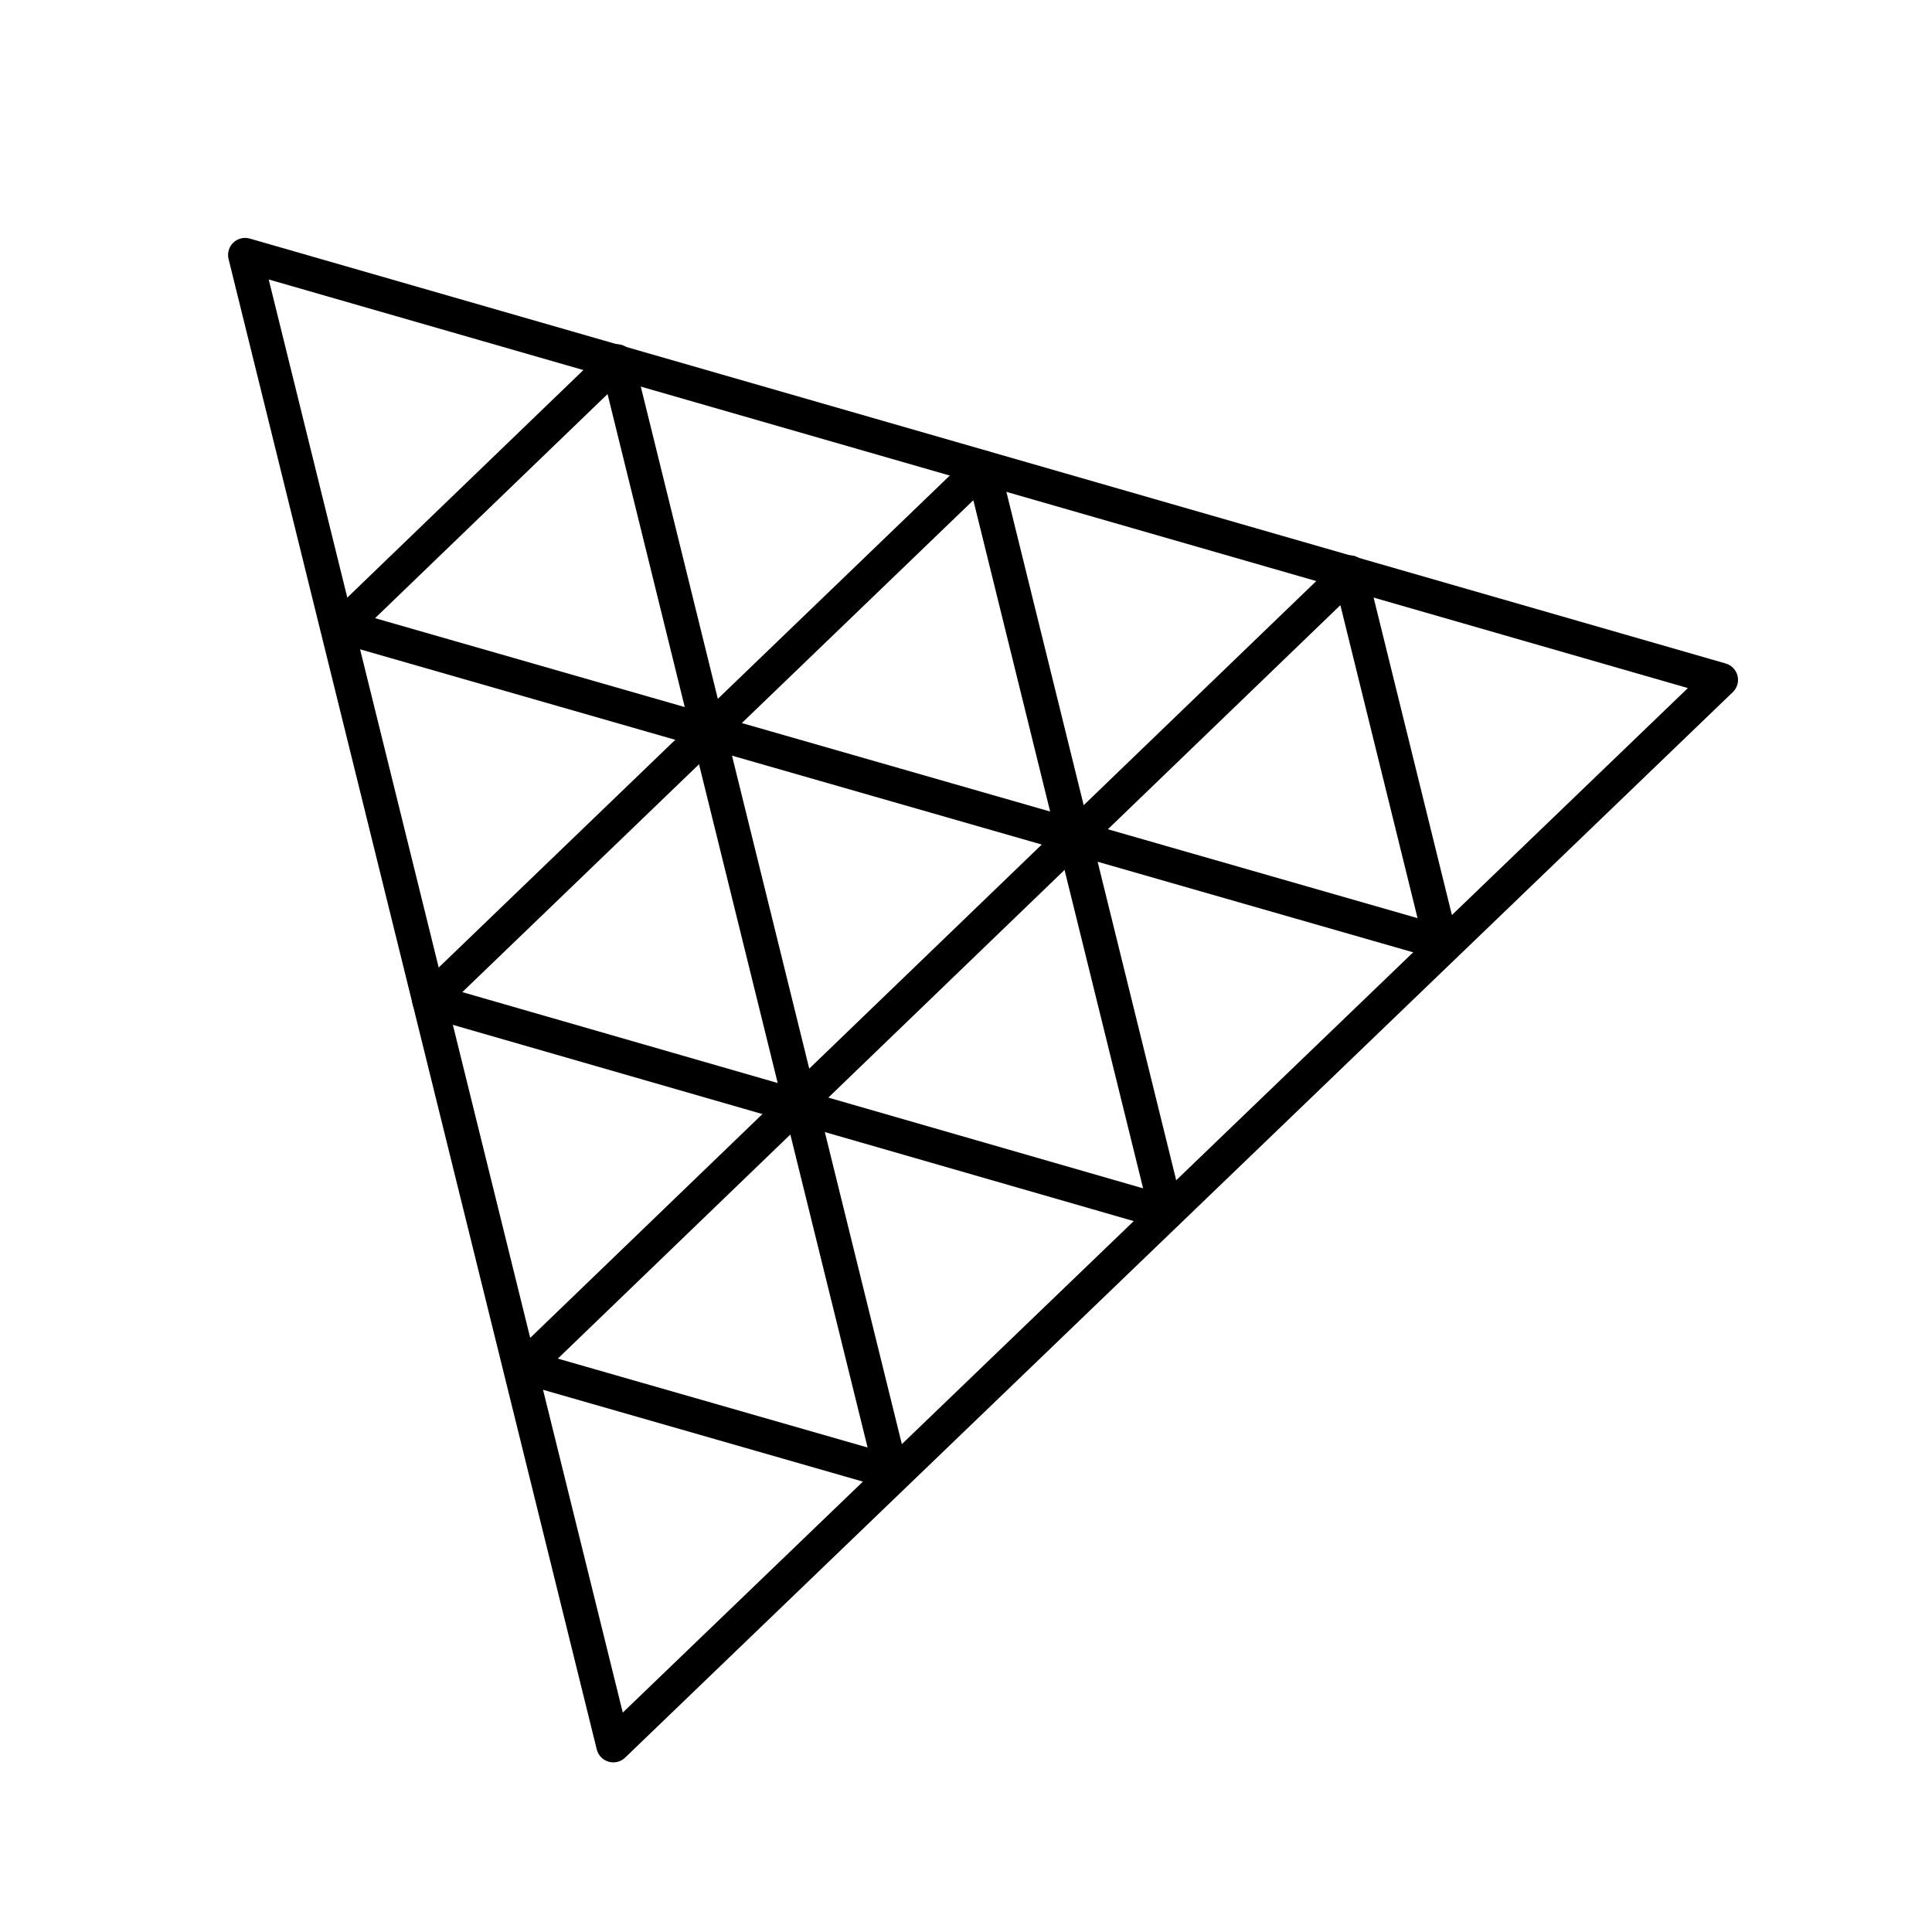
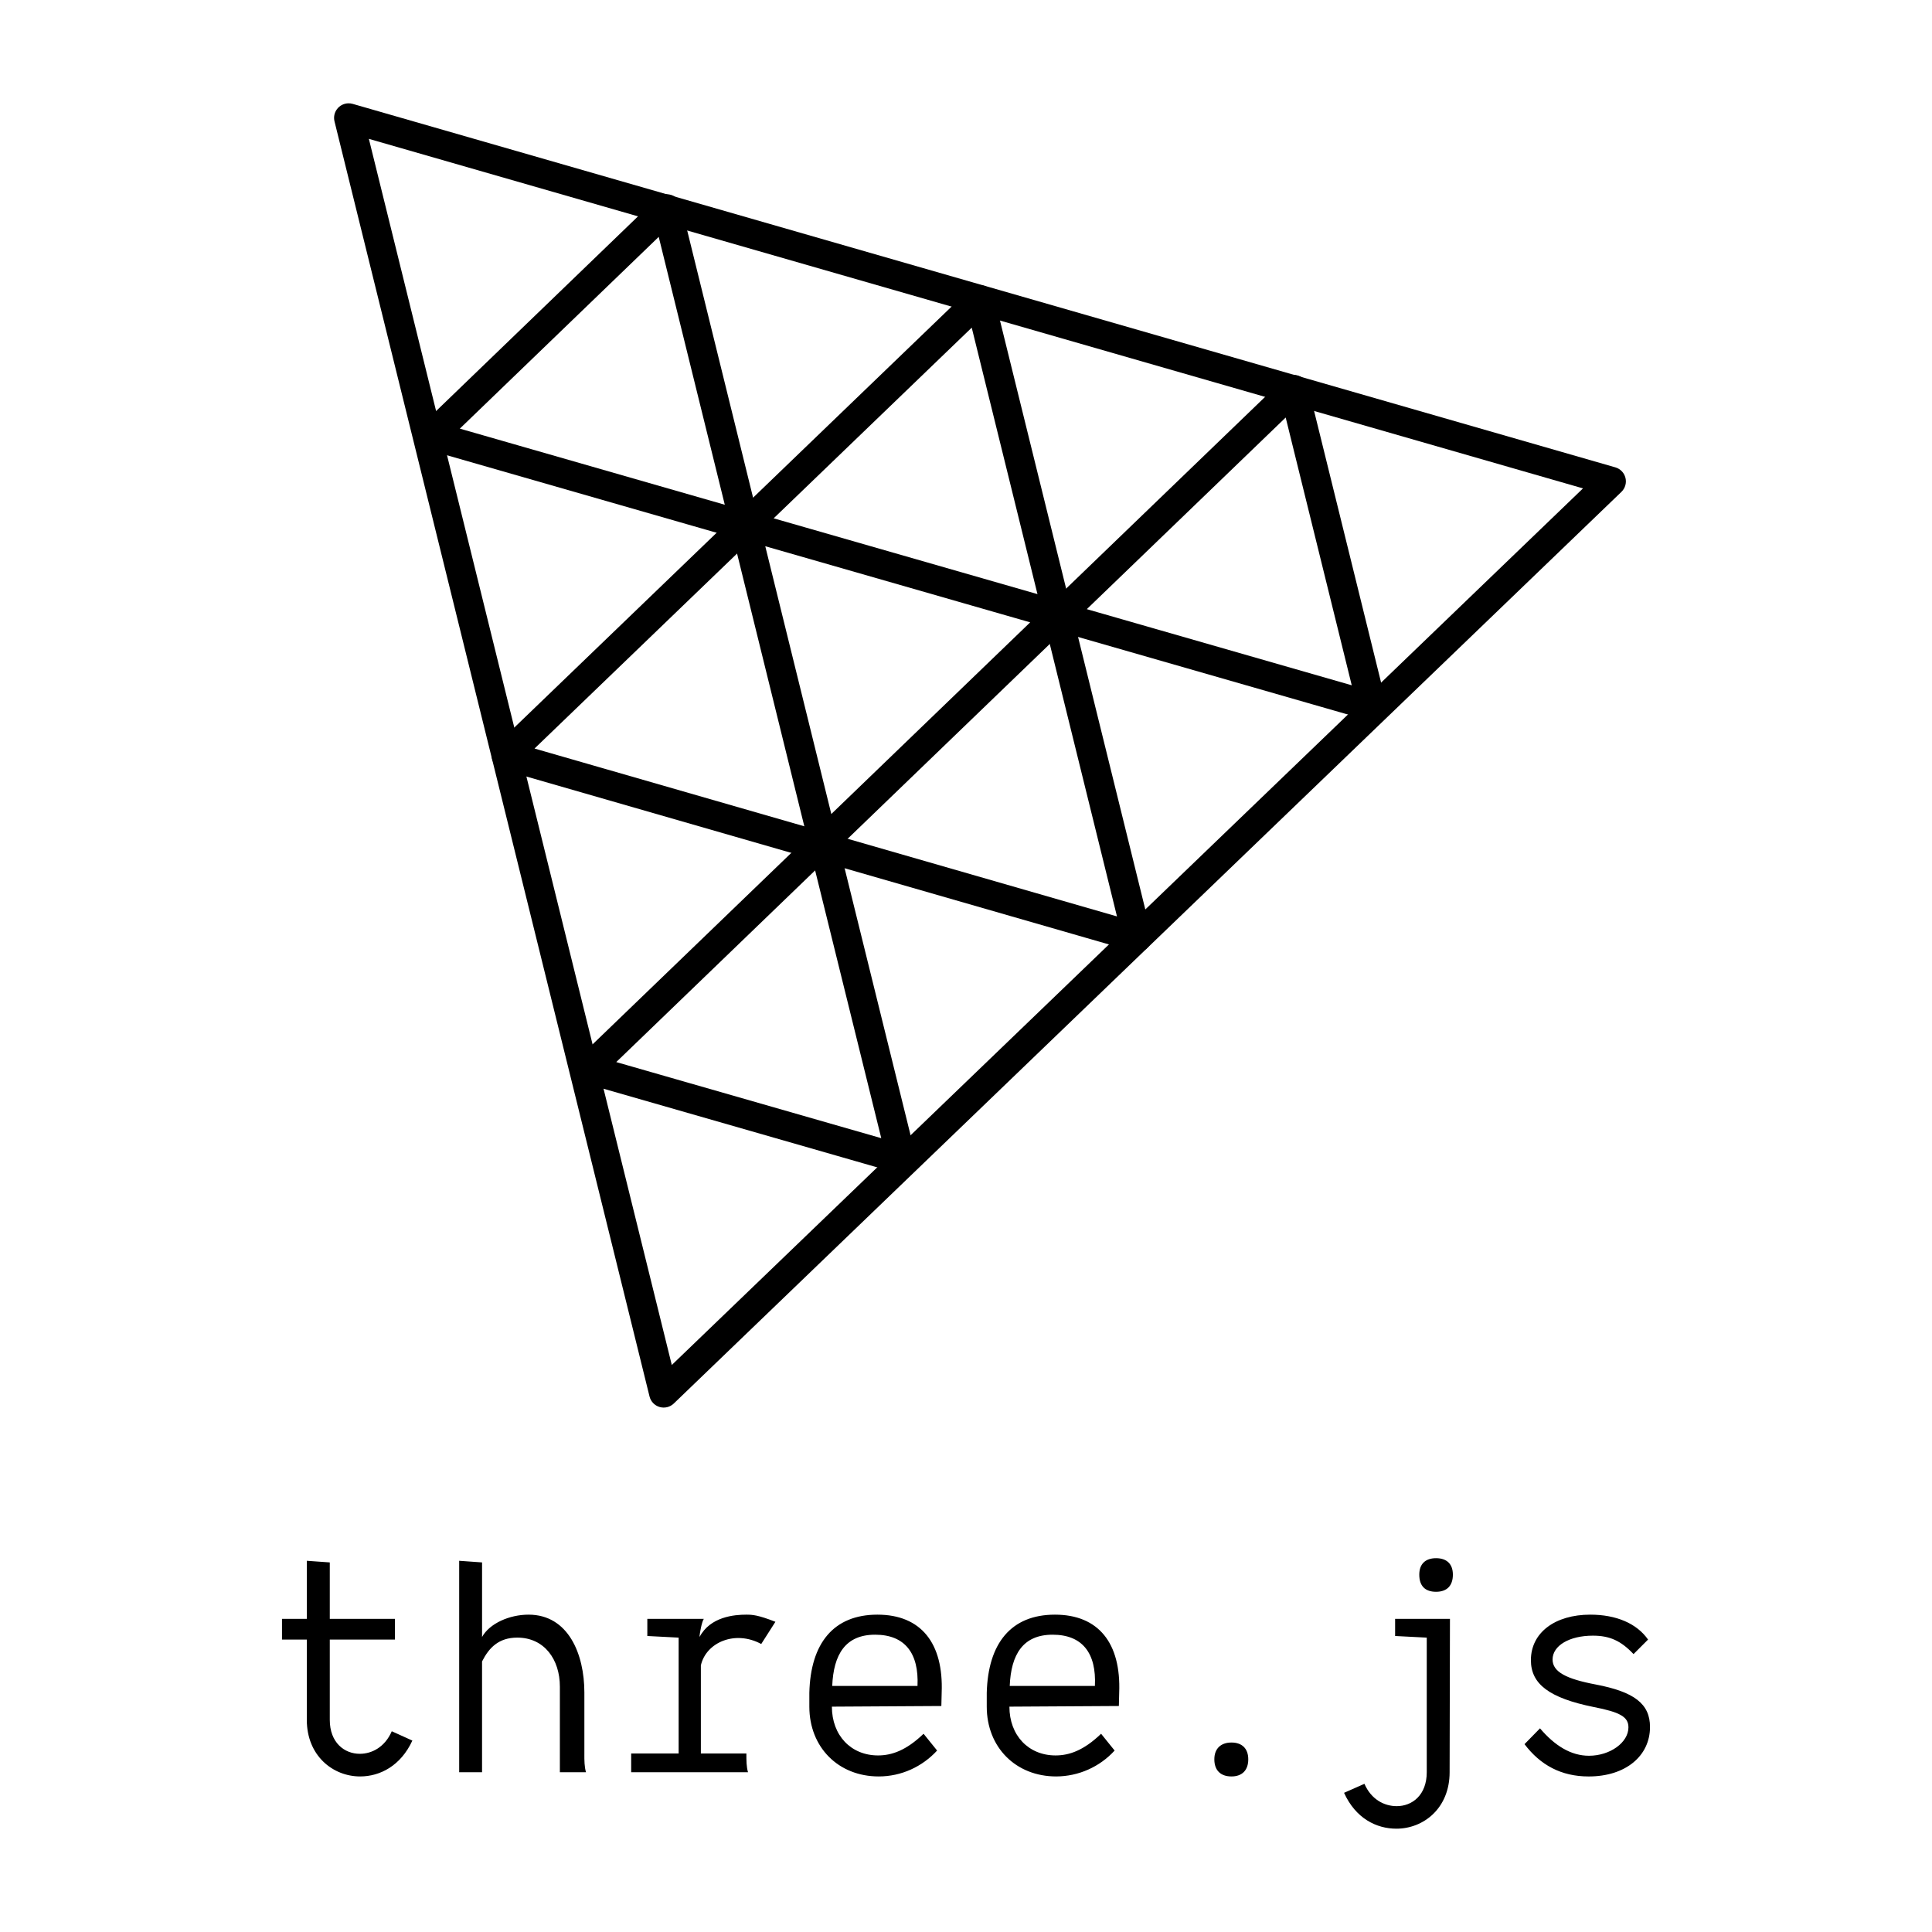
<svg xmlns="http://www.w3.org/2000/svg" viewBox="0 0 128 128">
-   <g color="#000" font-weight="400" font-family="sans-serif">
-     <path style="line-height:normal;font-variant-ligatures:normal;font-variant-position:normal;font-variant-caps:normal;font-variant-numeric:normal;font-variant-alternates:normal;font-variant-east-asian:normal;font-feature-settings:normal;font-variation-settings:normal;text-indent:0;text-align:start;text-decoration-line:none;text-decoration-style:solid;text-decoration-color:#000;text-transform:none;text-orientation:mixed;white-space:normal;shape-padding:0;shape-margin:0;inline-size:0;isolation:auto;mix-blend-mode:normal;solid-color:#000;solid-opacity:1" d="M16.219 15.762a1.129 1.129 0 00-1.076 1.399l24.394 98.742a1.129 1.129 0 001.879.544l73.386-70.59a1.129 1.129 0 00-.47-1.899L16.55 15.806a1.129 1.129 0 00-.331-.044zm1.584 2.754l94.024 27.07-70.566 67.877-23.458-94.947z" overflow="visible" />
-     <path style="line-height:normal;font-variant-ligatures:normal;font-variant-position:normal;font-variant-caps:normal;font-variant-numeric:normal;font-variant-alternates:normal;font-variant-east-asian:normal;font-feature-settings:normal;font-variation-settings:normal;text-indent:0;text-align:start;text-decoration-line:none;text-decoration-style:solid;text-decoration-color:#000;text-transform:none;text-orientation:mixed;white-space:normal;shape-padding:0;shape-margin:0;inline-size:0;isolation:auto;mix-blend-mode:normal;solid-color:#000;solid-opacity:1" d="M65.137 29.84a1.129 1.129 0 00-.807.315L27.654 65.46a1.129 1.129 0 00.471 1.898L76.984 81.44a1.129 1.129 0 001.409-1.355L66.21 30.698a1.129 1.129 0 00-1.073-.858zm-.651 3.3L75.734 78.73l-45.104-13L64.486 33.14z" overflow="visible" />
-     <path style="line-height:normal;font-variant-ligatures:normal;font-variant-position:normal;font-variant-caps:normal;font-variant-numeric:normal;font-variant-alternates:normal;font-variant-east-asian:normal;font-feature-settings:normal;font-variation-settings:normal;text-indent:0;text-align:start;text-decoration-line:none;text-decoration-style:solid;text-decoration-color:#000;text-transform:none;text-orientation:mixed;white-space:normal;shape-padding:0;shape-margin:0;inline-size:0;isolation:auto;mix-blend-mode:normal;solid-color:#000;solid-opacity:1" d="M46.914 47.313a1.129 1.129 0 00-1.076 1.399l6.054 24.531a1.129 1.129 0 001.88.543l18.222-17.563a1.129 1.129 0 00-.472-1.898l-24.277-6.968a1.129 1.129 0 00-.331-.044zm1.583 2.751l20.522 5.89L53.614 70.8l-5.117-20.736z" overflow="visible" />
-     <path style="line-height:normal;font-variant-ligatures:normal;font-variant-position:normal;font-variant-caps:normal;font-variant-numeric:normal;font-variant-alternates:normal;font-variant-east-asian:normal;font-feature-settings:normal;font-variation-settings:normal;text-indent:0;text-align:start;text-decoration-line:none;text-decoration-style:solid;text-decoration-color:#000;text-transform:none;text-orientation:mixed;white-space:normal;shape-padding:0;shape-margin:0;inline-size:0;isolation:auto;mix-blend-mode:normal;solid-color:#000;solid-opacity:1" d="M40.902 22.809a1.129 1.129 0 00-.807.316L21.873 40.687a1.129 1.129 0 00.472 1.898l24.273 6.969a1.129 1.129 0 001.408-1.356l-6.051-24.53a1.129 1.129 0 00-1.073-.86zm-.65 3.3l5.114 20.736-20.517-5.89 15.403-14.847zM89.453 36.793a1.129 1.129 0 00-.806.316L70.423 54.67a1.129 1.129 0 00.472 1.899l24.274 6.968a1.129 1.129 0 001.408-1.356l-6.05-24.53a1.129 1.129 0 00-1.074-.859zm-.65 3.3l5.114 20.737L73.4 54.94l15.403-14.846zM52.944 71.864a1.129 1.129 0 00-.74.315L33.982 89.742a1.129 1.129 0 00.472 1.898l24.278 6.968a1.129 1.129 0 001.407-1.355l-6.055-24.531a1.129 1.129 0 00-1.14-.858zm-.582 3.3l5.118 20.737-20.522-5.89 15.404-14.846z" overflow="visible" />
-   </g>
+   <path style="line-height:normal;font-variant-ligatures:normal;font-variant-position:normal;font-variant-caps:normal;font-variant-numeric:normal;font-variant-alternates:normal;font-variant-east-asian:normal;font-feature-settings:normal;font-variation-settings:normal;text-indent:0;text-align:start;text-decoration-line:none;text-decoration-style:solid;text-decoration-color:#fff;text-transform:none;text-orientation:mixed;white-space:normal;shape-padding:0;shape-margin:0;inline-size:0;isolation:auto;mix-blend-mode:normal;solid-color:#fff;solid-opacity:1" d="M23.064 6.845a.966.966 0 00-.902 1.198l20.872 84.48a.966.966 0 001.606.464l62.783-60.399a.966.966 0 00-.401-1.624L23.366 6.882a.966.966 0 00-.302-.037zM24.438 9.2l80.44 23.157-60.37 58.077-20.07-81.234z" color="#fff" font-weight="400" font-family="sans-serif" overflow="visible" />
+   <path style="line-height:normal;font-variant-ligatures:normal;font-variant-position:normal;font-variant-caps:normal;font-variant-numeric:normal;font-variant-alternates:normal;font-variant-east-asian:normal;font-feature-settings:normal;font-variation-settings:normal;text-indent:0;text-align:start;text-decoration-line:none;text-decoration-style:solid;text-decoration-color:#fff;text-transform:none;text-orientation:mixed;white-space:normal;shape-padding:0;shape-margin:0;inline-size:0;isolation:auto;mix-blend-mode:normal;solid-color:#fff;solid-opacity:1" d="M64.9 18.886a.966.966 0 00-.654.27L32.869 49.361a.966.966 0 00.402 1.624l41.803 12.048a.966.966 0 001.205-1.16L65.853 19.62a.966.966 0 00-.954-.734zm-.52 2.822l9.623 39.007-38.589-11.123L64.38 21.708z" color="#fff" font-weight="400" font-family="sans-serif" overflow="visible" />
+   <path style="line-height:normal;font-variant-ligatures:normal;font-variant-position:normal;font-variant-caps:normal;font-variant-numeric:normal;font-variant-alternates:normal;font-variant-east-asian:normal;font-feature-settings:normal;font-variation-settings:normal;text-indent:0;text-align:start;text-decoration-line:none;text-decoration-style:solid;text-decoration-color:#fff;text-transform:none;text-orientation:mixed;white-space:normal;shape-padding:0;shape-margin:0;inline-size:0;isolation:auto;mix-blend-mode:normal;solid-color:#fff;solid-opacity:1" d="M49.327 33.835a.966.966 0 00-.9 1.196l5.176 20.988a.966.966 0 001.608.465l15.587-15.021a.966.966 0 00-.403-1.624L49.63 33.872a.966.966 0 00-.303-.037zm1.374 2.354l17.552 5.043L55.077 53.93l-4.376-17.74z" color="#fff" font-weight="400" font-family="sans-serif" overflow="visible" />
+   <path style="line-height:normal;font-variant-ligatures:normal;font-variant-position:normal;font-variant-caps:normal;font-variant-numeric:normal;font-variant-alternates:normal;font-variant-east-asian:normal;font-feature-settings:normal;font-variation-settings:normal;text-indent:0;text-align:start;text-decoration-line:none;text-decoration-style:solid;text-decoration-color:#fff;text-transform:none;text-orientation:mixed;white-space:normal;shape-padding:0;shape-margin:0;inline-size:0;isolation:auto;mix-blend-mode:normal;solid-color:#fff;solid-opacity:1" d="M44.164 12.869a.966.966 0 00-.655.27L27.922 28.168a.966.966 0 00.402 1.624l20.766 5.967a.966.966 0 001.205-1.16l-5.177-20.994a.966.966 0 00-.954-.735zm-.522 2.825l4.377 17.747-17.554-5.044 13.177-12.703zM85.7 24.838a.966.966 0 00-.653.27L69.457 40.13a.966.966 0 00.405 1.622l20.764 5.967a.966.966 0 001.205-1.16l-5.177-20.987a.966.966 0 00-.954-.734zm-.52 2.824l4.377 17.74-17.553-5.044L85.18 27.662zM54.524 54.844a.966.966 0 00-.653.27l-15.59 15.02a.966.966 0 00.405 1.624l20.772 5.967a.966.966 0 001.204-1.16l-5.184-20.987a.966.966 0 00-.954-.734zm-.52 2.823l4.382 17.74-17.558-5.042 13.176-12.698z" color="#fff" font-weight="400" font-family="sans-serif" overflow="visible" />
+   <path d="M25.956 114.7c-.452 1.041-1.306 1.494-2.118 1.494-1.027 0-1.989-.747-1.989-2.248v-5.32h4.316v-1.371h-4.316v-3.741l-1.522-.108v3.849h-1.644v1.371h1.644v5.32c0 2.377 1.73 3.748 3.533 3.748 1.32 0 2.692-.71 3.46-2.376zm12.76 1.537v-4.107c0-2.542-1.063-5.155-3.698-5.155-1.264 0-2.585.581-3.08 1.479v-4.94l-1.516-.108v14.008h1.515v-7.338c.453-.897 1.092-1.58 2.334-1.58 1.795 0 2.822 1.451 2.822 3.246v5.672h1.73c-.108-.366-.108-.79-.108-1.177zm11.717-7.317l.94-1.472c-1.148-.452-1.536-.473-1.923-.473-.79 0-2.391.129-3.102 1.479 0-.237.15-1.006.28-1.2h-3.741v1.135l2.075.108v7.675h-3.145v1.242h7.74c-.107-.366-.107-.79-.107-1.177v-.065h-3.016v-5.837c.345-1.522 2.269-2.355 4-1.415zm7.697-1.945c-2.908 0-4.43 1.902-4.509 5.176v.92c0 2.692 1.924 4.623 4.595 4.623 1.501 0 2.887-.646 3.87-1.716l-.897-1.112c-1.156 1.112-2.118 1.436-3.016 1.436-1.795 0-3.058-1.329-3.058-3.232l7.252-.043.021-.876c.13-3.295-1.371-5.176-4.258-5.176zm2.657 4.724h-5.65c.085-2.09.875-3.396 2.842-3.396 1.968 0 2.908 1.22 2.808 3.396zm9.104-4.724c-2.908 0-4.43 1.902-4.516 5.176v.92c0 2.692 1.924 4.623 4.602 4.623a5.265 5.265 0 003.87-1.716l-.897-1.112c-1.156 1.112-2.118 1.436-3.016 1.436-1.795 0-3.058-1.329-3.058-3.232l7.252-.043.021-.876c.13-3.295-1.371-5.176-4.258-5.176zm2.65 4.724h-5.644c.086-2.09.876-3.396 2.843-3.396 1.968 0 2.908 1.22 2.8 3.396zm7.912 4.861c0 .725.41 1.134 1.135 1.134.703 0 1.113-.409 1.113-1.134 0-.71-.41-1.113-1.113-1.113-.704 0-1.135.402-1.135 1.113zm14.69-11.1c.704 0 1.114-.388 1.114-1.135 0-.71-.41-1.091-1.113-1.091-.704 0-1.113.38-1.113 1.091 0 .747.387 1.135 1.113 1.135zm-2.713 1.795v1.134l2.096.108v8.917c0 1.515-.962 2.248-1.989 2.248-.84 0-1.694-.453-2.14-1.48l-1.35.597c.769 1.694 2.14 2.376 3.469 2.376 1.795 0 3.525-1.35 3.525-3.74l.022-10.16zm13.276 4.344c-1.946-.367-2.844-.84-2.844-1.652 0-.919 1.113-1.58 2.671-1.58 1.113 0 1.86.338 2.693 1.221l.962-.962c-.747-1.07-2.111-1.651-3.827-1.651-2.348 0-3.935 1.199-3.935 3.015 0 1.587 1.22 2.506 4.15 3.102 1.774.345 2.312.66 2.312 1.35 0 1.005-1.22 1.881-2.613 1.881-1.192 0-2.262-.66-3.246-1.816l-1.026 1.048c1.048 1.386 2.434 2.14 4.25 2.14 2.463 0 4.064-1.372 4.064-3.275 0-1.543-1.048-2.333-3.611-2.821zm0 0" />
</svg>
